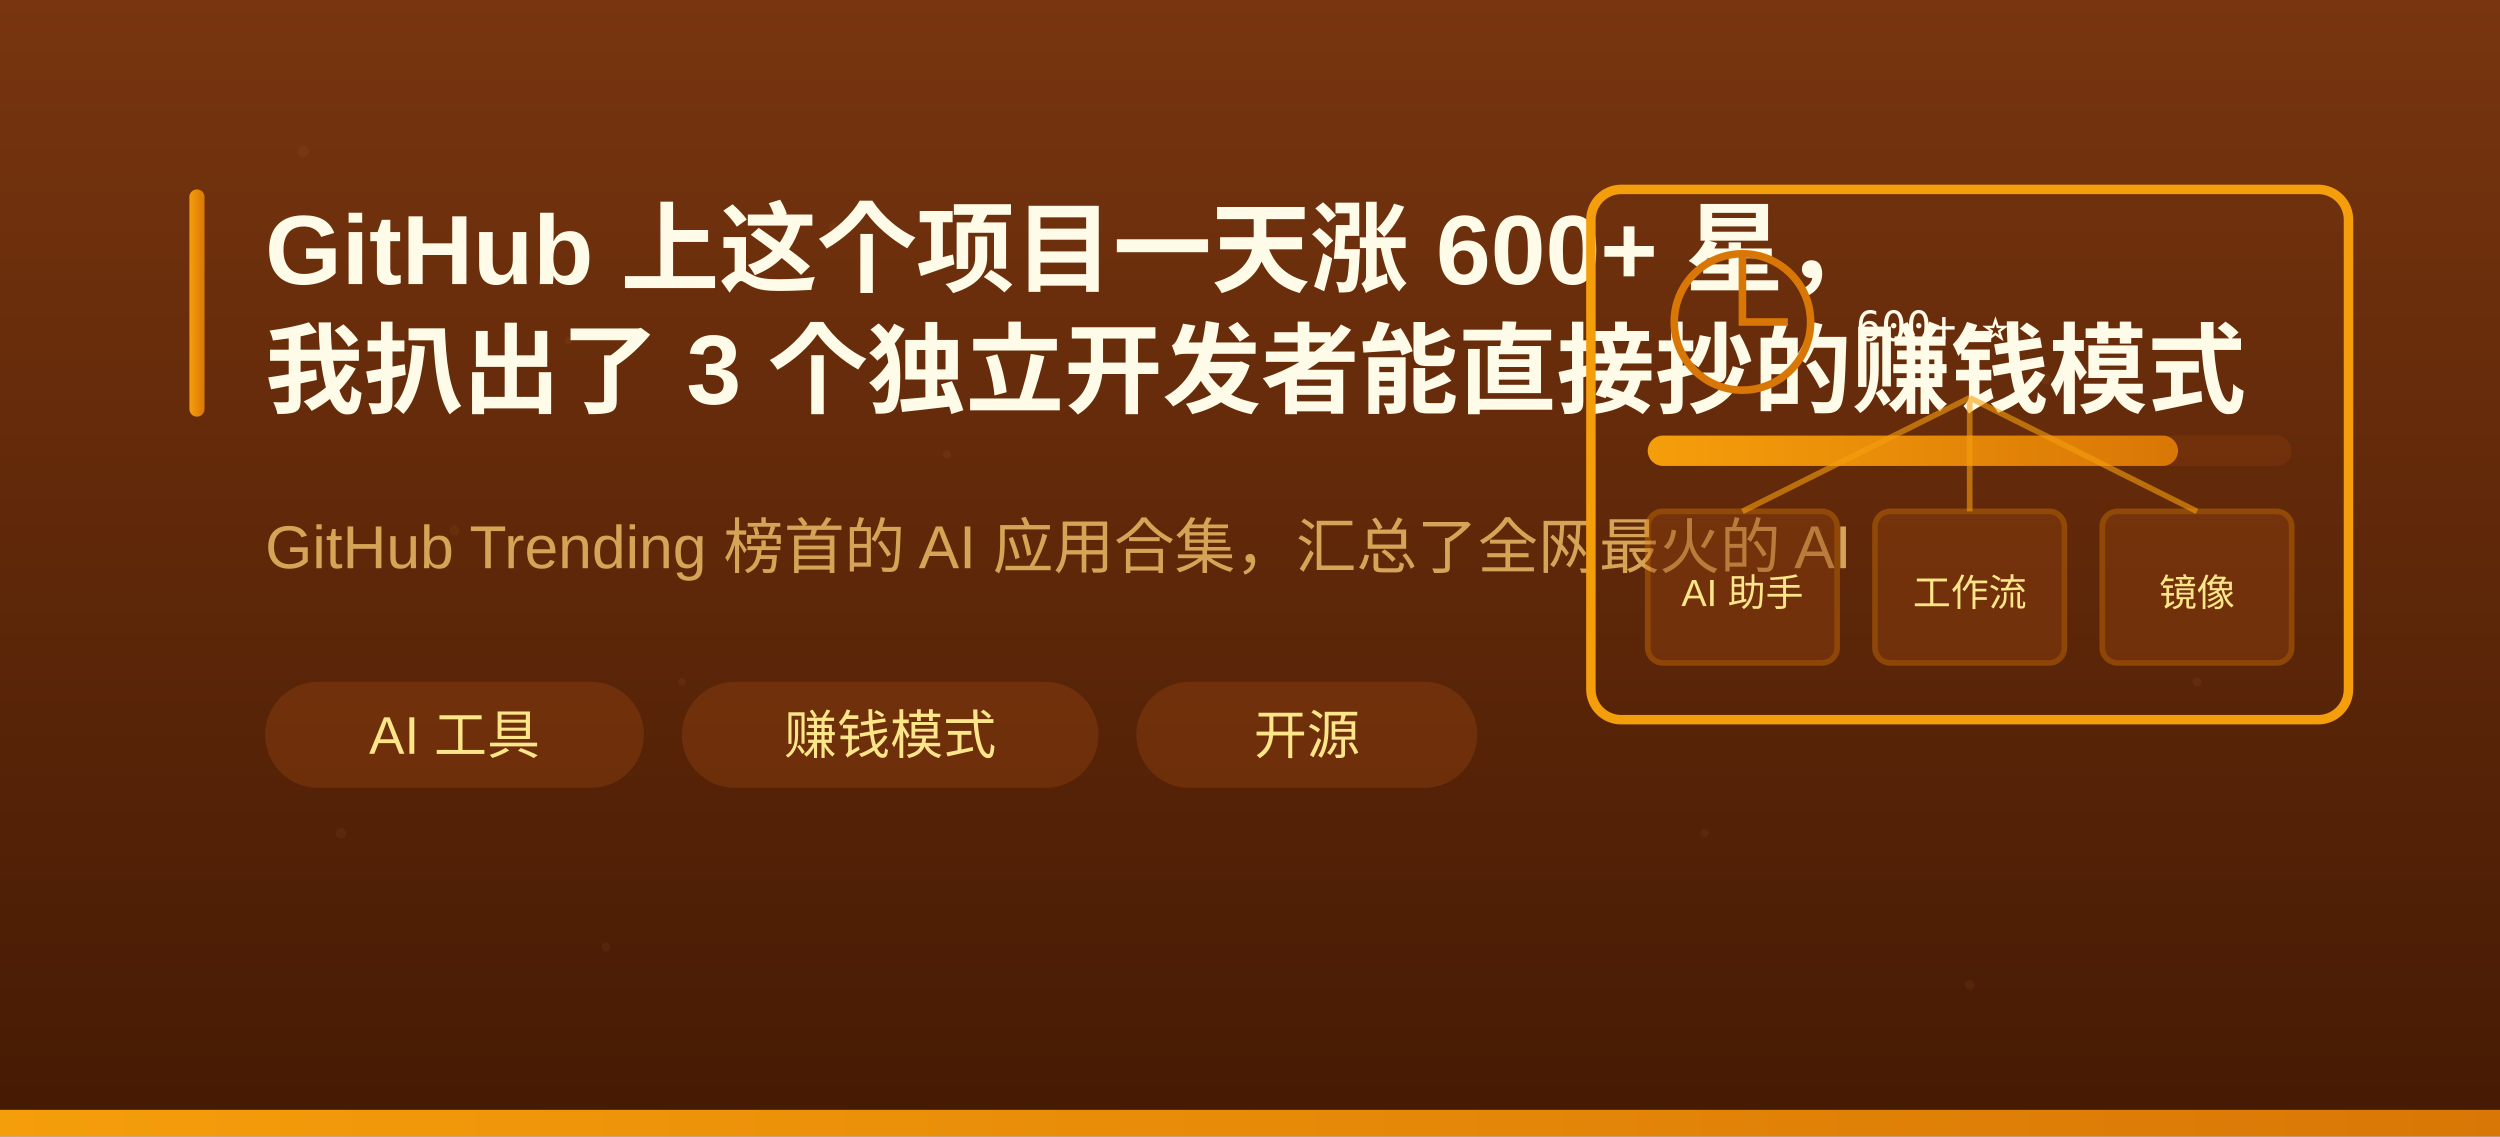
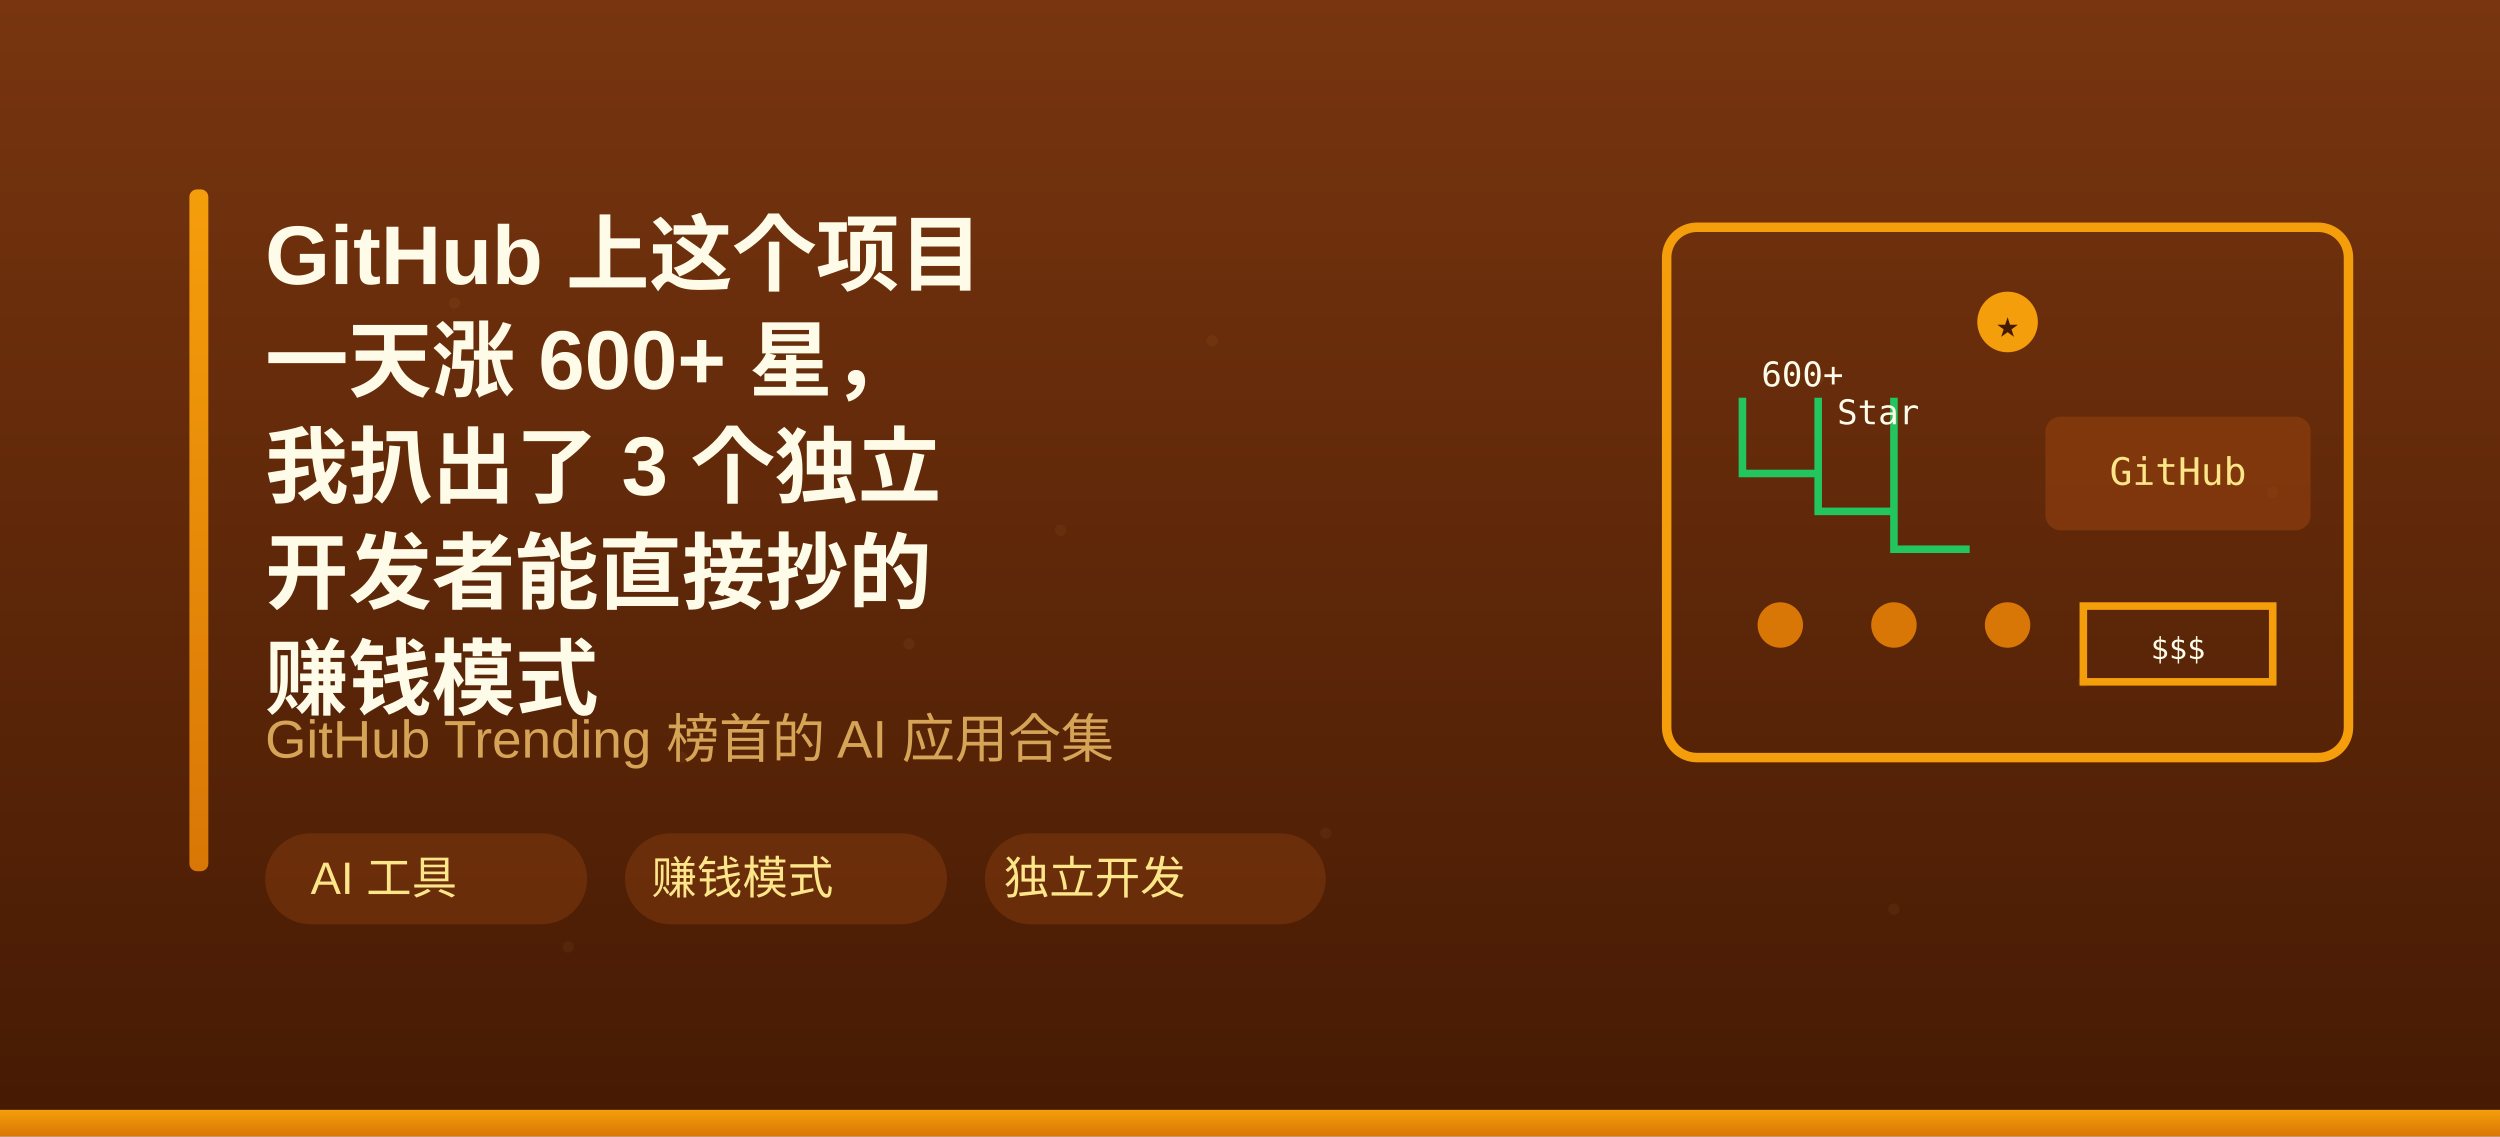
<svg xmlns="http://www.w3.org/2000/svg" viewBox="0 0 660 300">
  <defs>
    <linearGradient id="bgGrad" x1="0%" y1="0%" x2="0%" y2="100%">
      <stop offset="0%" style="stop-color:#78350F" />
      <stop offset="100%" style="stop-color:#451A03" />
    </linearGradient>
-     <linearGradient id="accentGrad" x1="0%" y1="0%" x2="100%" y2="0%">
+     <linearGradient id="accentGrad" x1="0%" y1="0%" x2="0%" y2="100%">
      <stop offset="0%" style="stop-color:#F59E0B" />
      <stop offset="100%" style="stop-color:#D97706" />
    </linearGradient>
  </defs>
  <rect width="660" height="300" fill="url(#bgGrad)" />
-   <g opacity="0.06">
-     <circle cx="80" cy="40" r="1.5" fill="#D6A456" />
-     <circle cx="150" cy="90" r="1" fill="#D6A456" />
-     <circle cx="220" cy="60" r="1.2" fill="#D6A456" />
-     <circle cx="120" cy="140" r="1.3" fill="#D6A456" />
-     <circle cx="180" cy="180" r="1" fill="#D6A456" />
-     <circle cx="90" cy="220" r="1.4" fill="#D6A456" />
-     <circle cx="250" cy="120" r="1.1" fill="#D6A456" />
-     <circle cx="160" cy="250" r="1.2" fill="#D6A456" />
-     <circle cx="420" cy="80" r="1.3" fill="#D6A456" />
-     <circle cx="480" cy="140" r="1" fill="#D6A456" />
-     <circle cx="540" cy="100" r="1.4" fill="#D6A456" />
-     <circle cx="580" cy="180" r="1.2" fill="#D6A456" />
-     <circle cx="450" cy="220" r="1.1" fill="#D6A456" />
-     <circle cx="520" cy="260" r="1.3" fill="#D6A456" />
-   </g>
-   <rect x="50" y="50" width="4" height="60" fill="url(#accentGrad)" rx="2" />
-   <text x="70" y="75" font-family="Arial, sans-serif" font-size="26" font-weight="bold" fill="#FEFCE8">
-     <tspan x="70" dy="0">GitHub 上这个项目一天涨 600+ 星，</tspan>
-     <tspan x="70" dy="32">我扒出了 3 个独立开发者能直接抄的赚钱模式</tspan>
+   <circle cx="120" cy="80" r="1.5" fill="#D6A456" opacity="0.06" />
+   <circle cx="280" cy="140" r="1.5" fill="#D6A456" opacity="0.06" />
+   <circle cx="180" cy="200" r="1.5" fill="#D6A456" opacity="0.06" />
+   <circle cx="320" cy="90" r="1.5" fill="#D6A456" opacity="0.06" />
+   <circle cx="150" cy="250" r="1.5" fill="#D6A456" opacity="0.06" />
+   <circle cx="240" cy="170" r="1.5" fill="#D6A456" opacity="0.06" />
+   <circle cx="90" cy="120" r="1.5" fill="#D6A456" opacity="0.06" />
+   <circle cx="350" cy="220" r="1.5" fill="#D6A456" opacity="0.06" />
+   <circle cx="480" cy="100" r="1.5" fill="#D6A456" opacity="0.06" />
+   <circle cx="550" cy="180" r="1.5" fill="#D6A456" opacity="0.06" />
+   <circle cx="500" cy="240" r="1.5" fill="#D6A456" opacity="0.06" />
+   <circle cx="600" cy="130" r="1.5" fill="#D6A456" opacity="0.06" />
+   <rect x="50" y="50" width="5" height="180" fill="url(#accentGrad)" rx="2" />
+   <text x="70" y="75" font-family="Arial, sans-serif" font-size="22" font-weight="bold" fill="#FEFCE8">
+     <tspan x="70" dy="0">GitHub 上这个项目</tspan>
+     <tspan x="70" dy="28">一天涨 600+ 星，</tspan>
+     <tspan x="70" dy="28">我扒出了 3 个独立</tspan>
+     <tspan x="70" dy="28">开发者能直接抄的</tspan>
+     <tspan x="70" dy="28">赚钱模式</tspan>
  </text>
-   <text x="70" y="150" font-family="Arial, sans-serif" font-size="16" fill="#D6A456">
-     GitHub Trending 榜首的 AI 应用合集，汇总了全网最火的 AI
+   <text x="70" y="200" font-family="Arial, sans-serif" font-size="14" fill="#D6A456">
+     GitHub Trending 榜首的 AI 应用合集
  </text>
-   <g transform="translate(70, 180)">
-     <rect width="100" height="28" rx="14" fill="#92400E" opacity="0.4" />
-     <text x="50" y="19" font-family="Arial, sans-serif" font-size="14" fill="#FDE68A" text-anchor="middle">AI 工具</text>
-   </g>
-   <g transform="translate(180, 180)">
-     <rect width="110" height="28" rx="14" fill="#92400E" opacity="0.4" />
-     <text x="55" y="19" font-family="Arial, sans-serif" font-size="14" fill="#FDE68A" text-anchor="middle">赚钱模式</text>
-   </g>
-   <g transform="translate(300, 180)">
-     <rect width="90" height="28" rx="14" fill="#92400E" opacity="0.4" />
-     <text x="45" y="19" font-family="Arial, sans-serif" font-size="14" fill="#FDE68A" text-anchor="middle">开源</text>
-   </g>
-   <g transform="translate(420, 50)">
-     <rect x="0" y="0" width="200" height="140" rx="8" fill="none" stroke="#F59E0B" stroke-width="2.5" />
-     <circle cx="40" cy="35" r="18" fill="none" stroke="#D97706" stroke-width="2" />
-     <path d="M 40 17 L 40 35 L 52 35" fill="none" stroke="#D97706" stroke-width="2" />
-     <text x="70" y="40" font-family="monospace" font-size="11" fill="#FEFCE8">600+ ⭐</text>
-     <rect x="15" y="65" width="170" height="8" rx="4" fill="#92400E" opacity="0.3" />
-     <rect x="15" y="65" width="140" height="8" rx="4" fill="url(#accentGrad)" />
-     <g transform="translate(15, 85)">
-       <rect width="50" height="40" rx="4" fill="#92400E" opacity="0.4" stroke="#D97706" stroke-width="1.5" />
-       <text x="25" y="25" font-family="Arial, sans-serif" font-size="10" fill="#FDE68A" text-anchor="middle">AI 助手</text>
-     </g>
-     <g transform="translate(75, 85)">
-       <rect width="50" height="40" rx="4" fill="#92400E" opacity="0.4" stroke="#D97706" stroke-width="1.5" />
-       <text x="25" y="25" font-family="Arial, sans-serif" font-size="10" fill="#FDE68A" text-anchor="middle">工作流</text>
-     </g>
-     <g transform="translate(135, 85)">
-       <rect width="50" height="40" rx="4" fill="#92400E" opacity="0.4" stroke="#D97706" stroke-width="1.5" />
-       <text x="25" y="25" font-family="Arial, sans-serif" font-size="10" fill="#FDE68A" text-anchor="middle">镜像</text>
-     </g>
-     <path d="M 100 55 L 40 85 M 100 55 L 100 85 M 100 55 L 160 85" stroke="#F59E0B" stroke-width="1.5" opacity="0.6" />
+   <rect x="70" y="220" width="85" height="24" rx="12" fill="#92400E" opacity="0.4" />
+   <text x="82" y="236" font-family="Arial, sans-serif" font-size="12" fill="#FDE68A">AI 工具</text>
+   <rect x="165" y="220" width="85" height="24" rx="12" fill="#92400E" opacity="0.4" />
+   <text x="172" y="236" font-family="Arial, sans-serif" font-size="12" fill="#FDE68A">赚钱模式</text>
+   <rect x="260" y="220" width="90" height="24" rx="12" fill="#92400E" opacity="0.4" />
+   <text x="265" y="236" font-family="Arial, sans-serif" font-size="12" fill="#FDE68A">独立开发</text>
+   <g transform="translate(430, 50)">
+     <rect x="10" y="10" width="180" height="140" rx="8" fill="none" stroke="#F59E0B" stroke-width="2.5" />
+     <circle cx="100" cy="35" r="8" fill="#F59E0B" />
+     <text x="100" y="39" font-family="monospace" font-size="10" fill="#451A03" text-anchor="middle" font-weight="bold">★</text>
+     <path d="M 30 55 L 30 75 L 50 75" fill="none" stroke="#22C55E" stroke-width="2" />
+     <path d="M 50 55 L 50 85 L 70 85" fill="none" stroke="#22C55E" stroke-width="2" />
+     <path d="M 70 55 L 70 95 L 90 95" fill="none" stroke="#22C55E" stroke-width="2" />
+     <text x="35" y="52" font-family="monospace" font-size="9" fill="#FEFCE8">600+</text>
+     <text x="55" y="62" font-family="monospace" font-size="9" fill="#FEFCE8">Star</text>
+     <rect x="110" y="60" width="70" height="30" rx="4" fill="#92400E" opacity="0.6" />
+     <text x="145" y="78" font-family="monospace" font-size="10" fill="#FDE68A" text-anchor="middle">GitHub</text>
+     <circle cx="40" cy="115" r="6" fill="#D97706" />
+     <circle cx="70" cy="115" r="6" fill="#D97706" />
+     <circle cx="100" cy="115" r="6" fill="#D97706" />
+     <path d="M 120 110 L 170 110 L 170 130 L 120 130 Z" fill="none" stroke="#F59E0B" stroke-width="2" />
+     <text x="145" y="124" font-family="monospace" font-size="8" fill="#FEFCE8" text-anchor="middle">$$$</text>
  </g>
  <rect x="0" y="293" width="660" height="7" fill="url(#accentGrad)" />
</svg>
